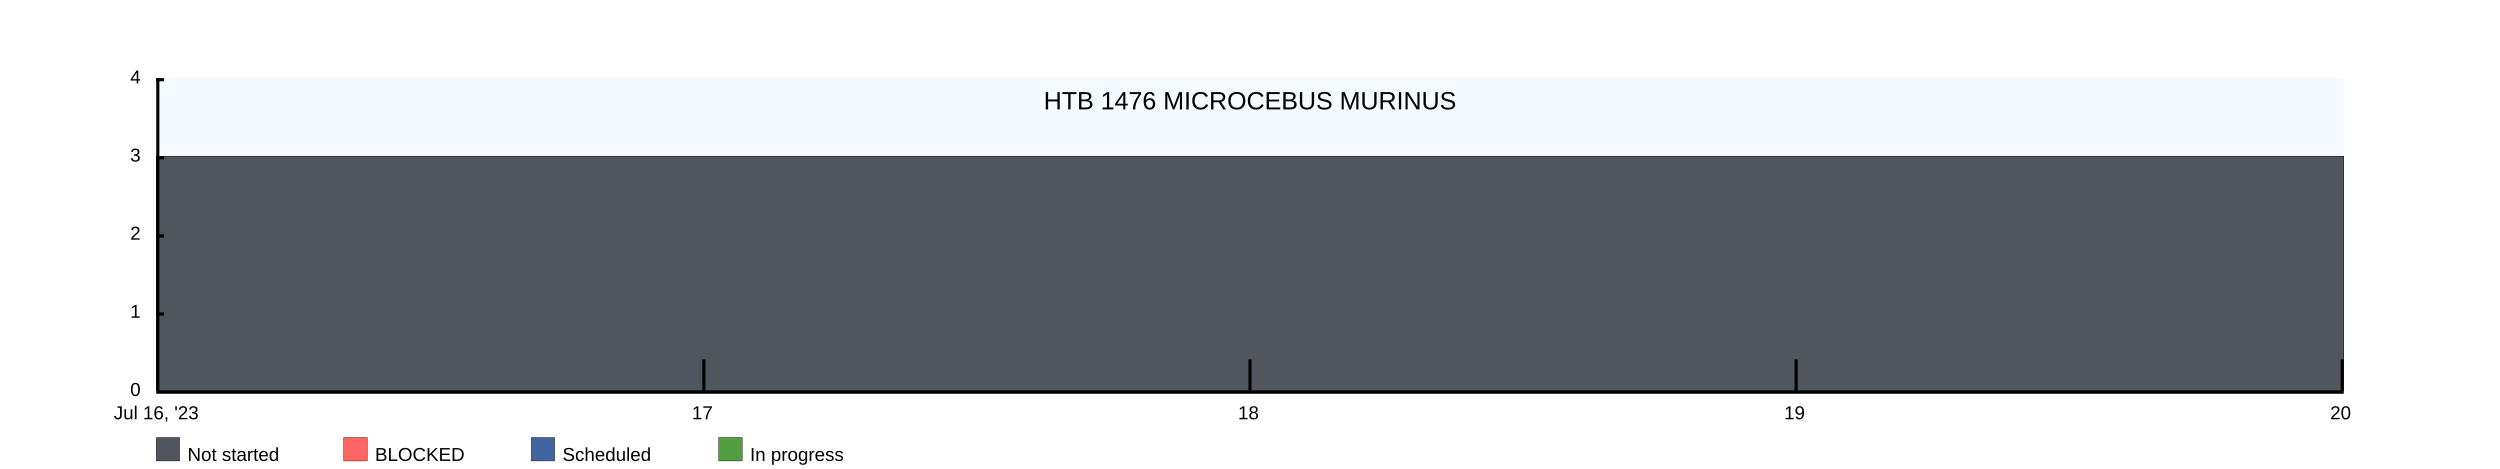
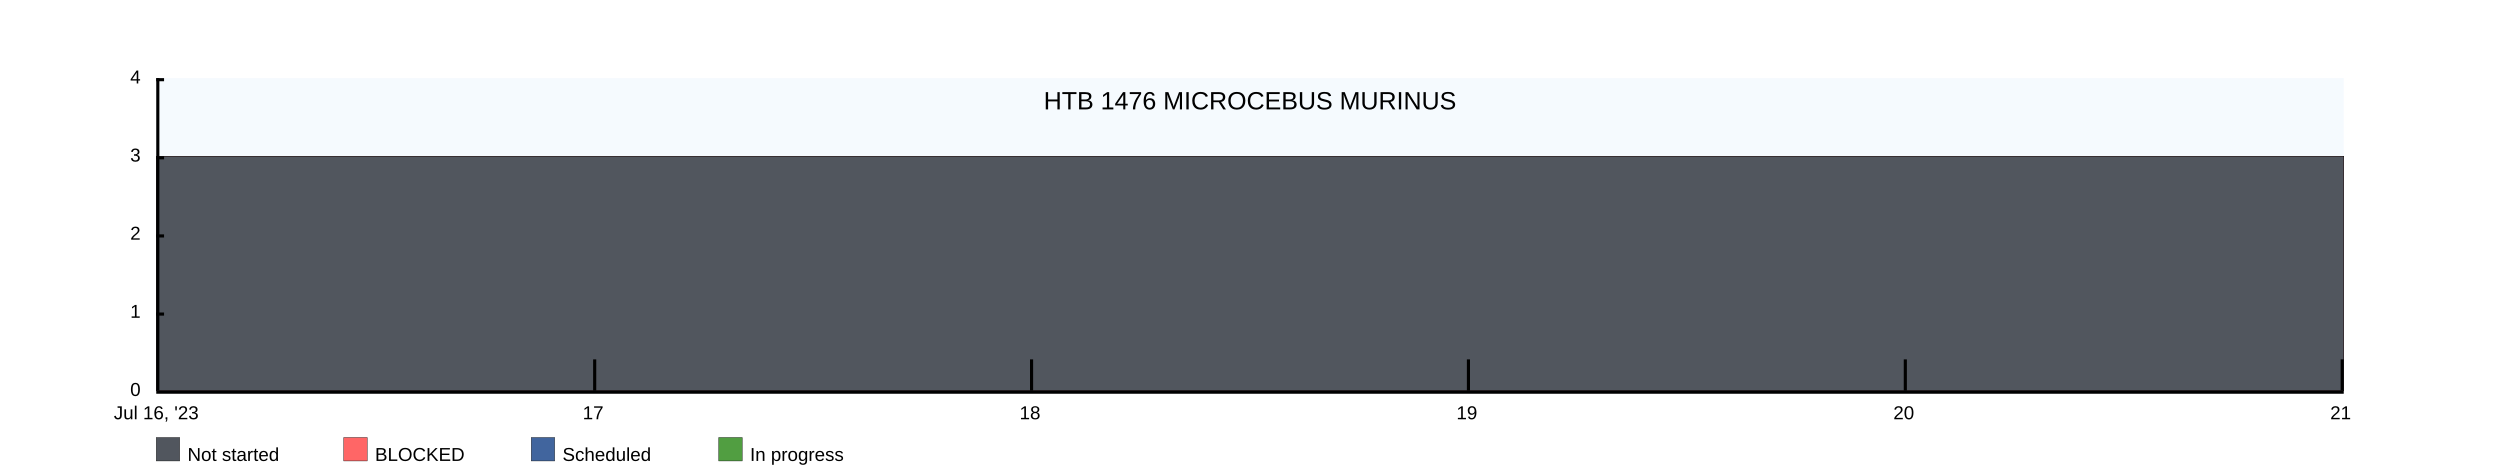
<svg xmlns="http://www.w3.org/2000/svg" width="1600" height="300">
  <rect x="100" y="50" width="1400" height="200" fill="rgba(221, 239, 250, .3)" />
  <clipPath id="theGraph">
    <rect x="100" y="50" width="1400" height="200" fill="black" />
  </clipPath>
  <rect x="100" y="280" width="15" height="15" fill="#51565E" stroke="black" stroke-width="0.25" />
  <text x="120" y="295" font-family="Arial" font-size="12" fill="black">Not started</text>
  <rect x="220" y="280" width="15" height="15" fill="#FF6666" stroke="black" stroke-width="0.25" />
  <text x="240" y="295" font-family="Arial" font-size="12" fill="black">BLOCKED</text>
  <rect x="340" y="280" width="15" height="15" fill="#41659E" stroke="black" stroke-width="0.25" />
  <text x="360" y="295" font-family="Arial" font-size="12" fill="black">Scheduled</text>
  <rect x="460" y="280" width="15" height="15" fill="#519E41" stroke="black" stroke-width="0.25" />
  <text x="480" y="295" font-family="Arial" font-size="12" fill="black">In progress</text>
-   <path d="M 100 100 M 100 100 C 100 100 450 100 450 100 C 450 100 800 100 800 100 C 800 100 1150 100 1150 100 C 1150 100 1500 100 1500 100 C 1500 100 1500 250 1500 250 C 1500 250 100 250 100 250 Z" fill="#519E41" stroke="black" stroke-width="0.25" />
-   <path d="M 100 100 M 100 100 C 100 100 450 100 450 100 C 450 100 800 100 800 100 C 800 100 1150 100 1150 100 C 1150 100 1500 100 1500 100 C 1500 100 1500 250 1500 250 C 1500 250 100 250 100 250 Z" fill="#41659E" stroke="black" stroke-width="0.25" />
-   <path d="M 100 100 M 100 100 C 100 100 450 100 450 100 C 450 100 800 100 800 100 C 800 100 1150 100 1150 100 C 1150 100 1500 100 1500 100 C 1500 100 1500 250 1500 250 C 1500 250 100 250 100 250 Z" fill="#FF6666" stroke="black" stroke-width="0.25" />
-   <path d="M 100 100 M 100 100 C 100 100 450 100 450 100 C 450 100 800 100 800 100 C 800 100 1150 100 1150 100 C 1150 100 1500 100 1500 100 C 1500 100 1500 250 1500 250 C 1500 250 100 250 100 250 Z" fill="#51565E" stroke="black" stroke-width="0.25" />
+   <path d="M 100 100 M 100 100 C 100 100 380 100 380 100 C 380 100 660 100 660 100 C 660 100 940 100 940 100 C 940 100 1220 100 1220 100 C 1220 100 1500 100 1500 100 C 1500 100 1500 250 1500 250 C 1500 250 100 250 100 250 Z" fill="#519E41" stroke="black" stroke-width="0.25" />
+   <path d="M 100 100 M 100 100 C 100 100 380 100 380 100 C 380 100 660 100 660 100 C 660 100 940 100 940 100 C 940 100 1220 100 1220 100 C 1220 100 1500 100 1500 100 C 1500 100 1500 250 1500 250 C 1500 250 100 250 100 250 Z" fill="#41659E" stroke="black" stroke-width="0.25" />
+   <path d="M 100 100 M 100 100 C 100 100 380 100 380 100 C 380 100 660 100 660 100 C 660 100 940 100 940 100 C 940 100 1220 100 1220 100 C 1220 100 1500 100 1500 100 C 1500 100 1500 250 1500 250 C 1500 250 100 250 100 250 Z" fill="#FF6666" stroke="black" stroke-width="0.25" />
+   <path d="M 100 100 M 100 100 C 100 100 380 100 380 100 C 380 100 660 100 660 100 C 660 100 940 100 940 100 C 940 100 1220 100 1220 100 C 1220 100 1500 100 1500 100 C 1500 100 1500 250 1500 250 C 1500 250 100 250 100 250 Z" fill="#51565E" stroke="black" stroke-width="0.25" />
  <text x="800" y="70" font-family="Arial" font-size="16" fill="black" text-anchor="middle" alignment-baseline="middle">HTB 1476 MICROCEBUS MURINUS</text>
  <rect x="100" y="250" width="1400" height="2" fill="black" />
  <rect x="100" y="50" width="5" height="2" fill="black" />
  <rect x="100" y="100" width="5" height="2" fill="black" />
  <rect x="100" y="150" width="5" height="2" fill="black" />
  <rect x="100" y="200" width="5" height="2" fill="black" />
  <text x="90" y="50" font-family="Arial" font-size="12" fill="black" text-anchor="end" dominant-baseline="middle">4</text>
  <text x="90" y="100" font-family="Arial" font-size="12" fill="black" text-anchor="end" dominant-baseline="middle">3</text>
  <text x="90" y="150" font-family="Arial" font-size="12" fill="black" text-anchor="end" dominant-baseline="middle">2</text>
  <text x="90" y="200" font-family="Arial" font-size="12" fill="black" text-anchor="end" dominant-baseline="middle">1</text>
  <text x="90" y="250" font-family="Arial" font-size="12" fill="black" text-anchor="end" dominant-baseline="middle">0</text>
  <text x="100" y="260" font-family="Arial" fill="black" text-anchor="middle" dominant-baseline="hanging">Jul 16, '23</text>
-   <text x="449.5" y="260" font-family="Arial" fill="black" text-anchor="middle" dominant-baseline="hanging">17</text>
-   <text x="799" y="260" font-family="Arial" fill="black" text-anchor="middle" dominant-baseline="hanging">18</text>
-   <text x="1148.5" y="260" font-family="Arial" fill="black" text-anchor="middle" dominant-baseline="hanging">19</text>
-   <text x="1498" y="260" font-family="Arial" fill="black" text-anchor="middle" dominant-baseline="hanging">20</text>
+   <text x="379.6" y="260" font-family="Arial" fill="black" text-anchor="middle" dominant-baseline="hanging">17</text>
+   <text x="659.2" y="260" font-family="Arial" fill="black" text-anchor="middle" dominant-baseline="hanging">18</text>
+   <text x="938.8" y="260" font-family="Arial" fill="black" text-anchor="middle" dominant-baseline="hanging">19</text>
+   <text x="1218.4" y="260" font-family="Arial" fill="black" text-anchor="middle" dominant-baseline="hanging">20</text>
+   <text x="1498" y="260" font-family="Arial" fill="black" text-anchor="middle" dominant-baseline="hanging">21</text>
  <rect x="100" y="50" width="2" height="200" fill="black" />
-   <rect x="449.5" y="230" width="2" height="20" fill="black" />
-   <rect x="799" y="230" width="2" height="20" fill="black" />
-   <rect x="1148.5" y="230" width="2" height="20" fill="black" />
+   <rect x="379.6" y="230" width="2" height="20" fill="black" />
+   <rect x="659.2" y="230" width="2" height="20" fill="black" />
+   <rect x="938.8" y="230" width="2" height="20" fill="black" />
+   <rect x="1218.4" y="230" width="2" height="20" fill="black" />
  <rect x="1498" y="230" width="2" height="20" fill="black" />
</svg>
